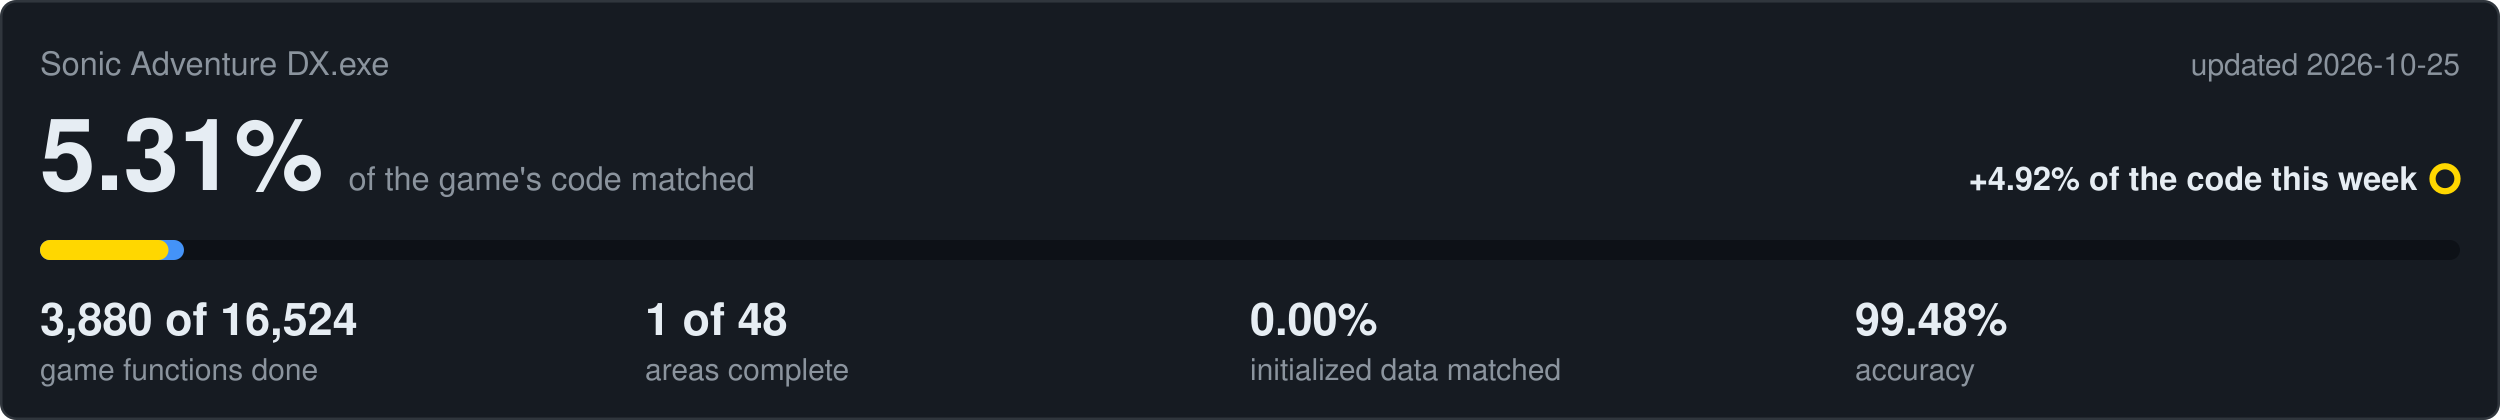
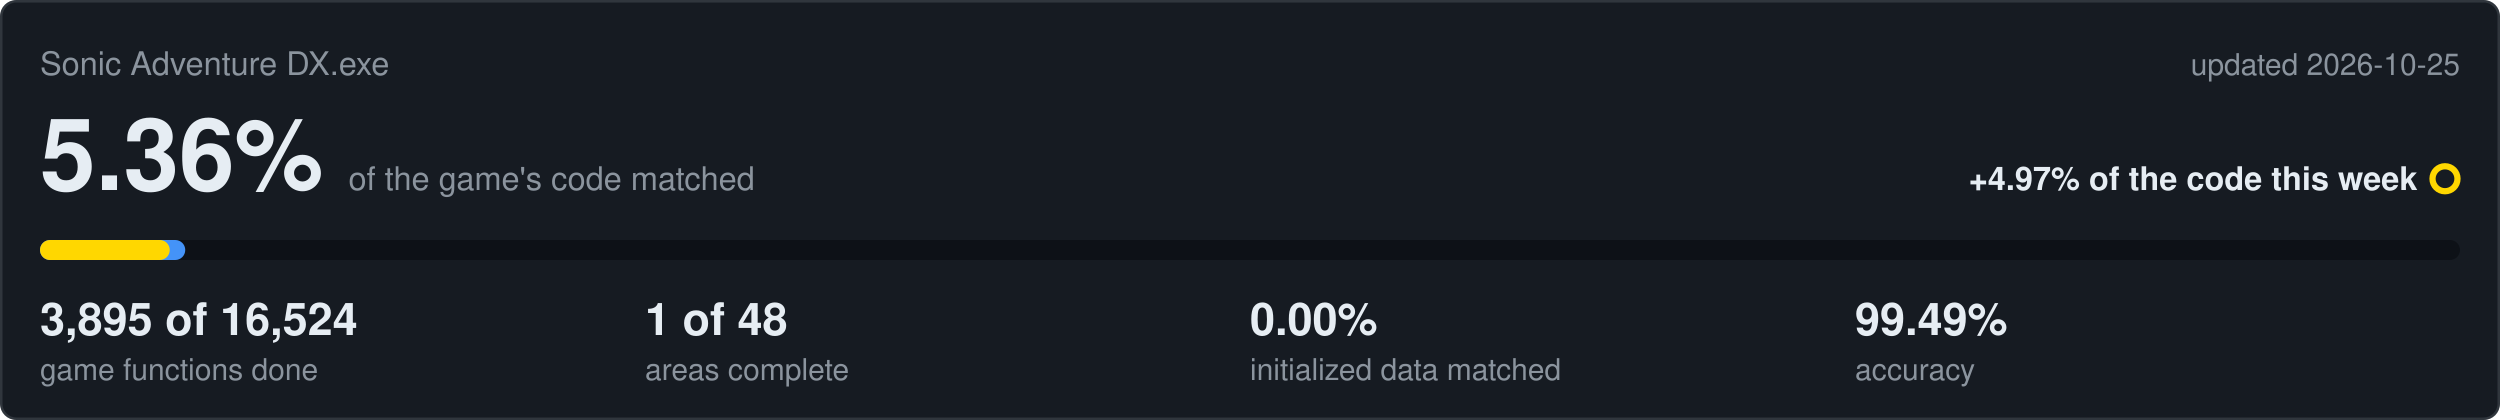
<svg xmlns="http://www.w3.org/2000/svg" viewBox="0 0 1000 168" width="1000" height="168">
  <rect x="0.5" y="0.5" width="999" height="167" rx="6" fill="#161b22" stroke="#30363d" />
  <text x="16" y="30" font-family="Segoe UI,Helvetica,Arial,sans-serif" font-size="13" fill="#8b949e">Sonic Adventure DX.exe</text>
  <text x="984" y="30" text-anchor="end" font-family="Segoe UI,Helvetica,Arial,sans-serif" font-size="12" fill="#8b949e">updated 2026-10-25</text>
-   <text x="16" y="76" font-family="Segoe UI,Helvetica,Arial,sans-serif" font-size="40" font-weight="600" fill="#e6edf3">5.31%<tspan dx="10" font-size="13" font-weight="400" fill="#8b949e">of the game's code matched</tspan>
+   <text x="16" y="76" font-family="Segoe UI,Helvetica,Arial,sans-serif" font-size="40" font-weight="600" fill="#e6edf3">5.36%<tspan dx="10" font-size="13" font-weight="400" fill="#8b949e">of the game's code matched</tspan>
  </text>
-   <text x="967" y="76" text-anchor="end" font-family="Segoe UI,Helvetica,Arial,sans-serif" font-size="13" font-weight="600" fill="#e6edf3">+4.92% of the code this week</text>
+   <text x="967" y="76" text-anchor="end" font-family="Segoe UI,Helvetica,Arial,sans-serif" font-size="13" font-weight="600" fill="#e6edf3">+4.97% of the code this week</text>
  <circle cx="978" cy="71.5" r="5" fill="none" stroke="#ffd700" stroke-width="2.5" />
  <rect x="16" y="96" width="968" height="8" rx="4" fill="#0d1117" />
-   <rect x="16" y="96" width="57.6" height="8" rx="4" fill="#4493f8" />
-   <rect x="16" y="96" width="51.4" height="8" rx="4" fill="#ffd700" />
-   <text x="16" y="134" font-family="Segoe UI,Helvetica,Arial,sans-serif" font-size="18" font-weight="600" fill="#e6edf3">3,880 of 16,524</text>
+   <rect x="16" y="96" width="58.1" height="8" rx="4" fill="#4493f8" />
+   <rect x="16" y="96" width="51.9" height="8" rx="4" fill="#ffd700" />
+   <text x="16" y="134" font-family="Segoe UI,Helvetica,Arial,sans-serif" font-size="18" font-weight="600" fill="#e6edf3">3,895 of 16,524</text>
  <text x="16" y="152" font-family="Segoe UI,Helvetica,Arial,sans-serif" font-size="12" fill="#8b949e">game functions done</text>
  <text x="258" y="134" font-family="Segoe UI,Helvetica,Arial,sans-serif" font-size="18" font-weight="600" fill="#e6edf3">1 of 48</text>
  <text x="258" y="152" font-family="Segoe UI,Helvetica,Arial,sans-serif" font-size="12" fill="#8b949e">areas complete</text>
  <text x="500" y="134" font-family="Segoe UI,Helvetica,Arial,sans-serif" font-size="18" font-weight="600" fill="#e6edf3">0.00%</text>
  <text x="500" y="152" font-family="Segoe UI,Helvetica,Arial,sans-serif" font-size="12" fill="#8b949e">initialized data matched</text>
-   <text x="742" y="134" font-family="Segoe UI,Helvetica,Arial,sans-serif" font-size="18" font-weight="600" fill="#e6edf3">99.48%</text>
+   <text x="742" y="134" font-family="Segoe UI,Helvetica,Arial,sans-serif" font-size="18" font-weight="600" fill="#e6edf3">99.49%</text>
  <text x="742" y="152" font-family="Segoe UI,Helvetica,Arial,sans-serif" font-size="12" fill="#8b949e">accuracy</text>
</svg>
